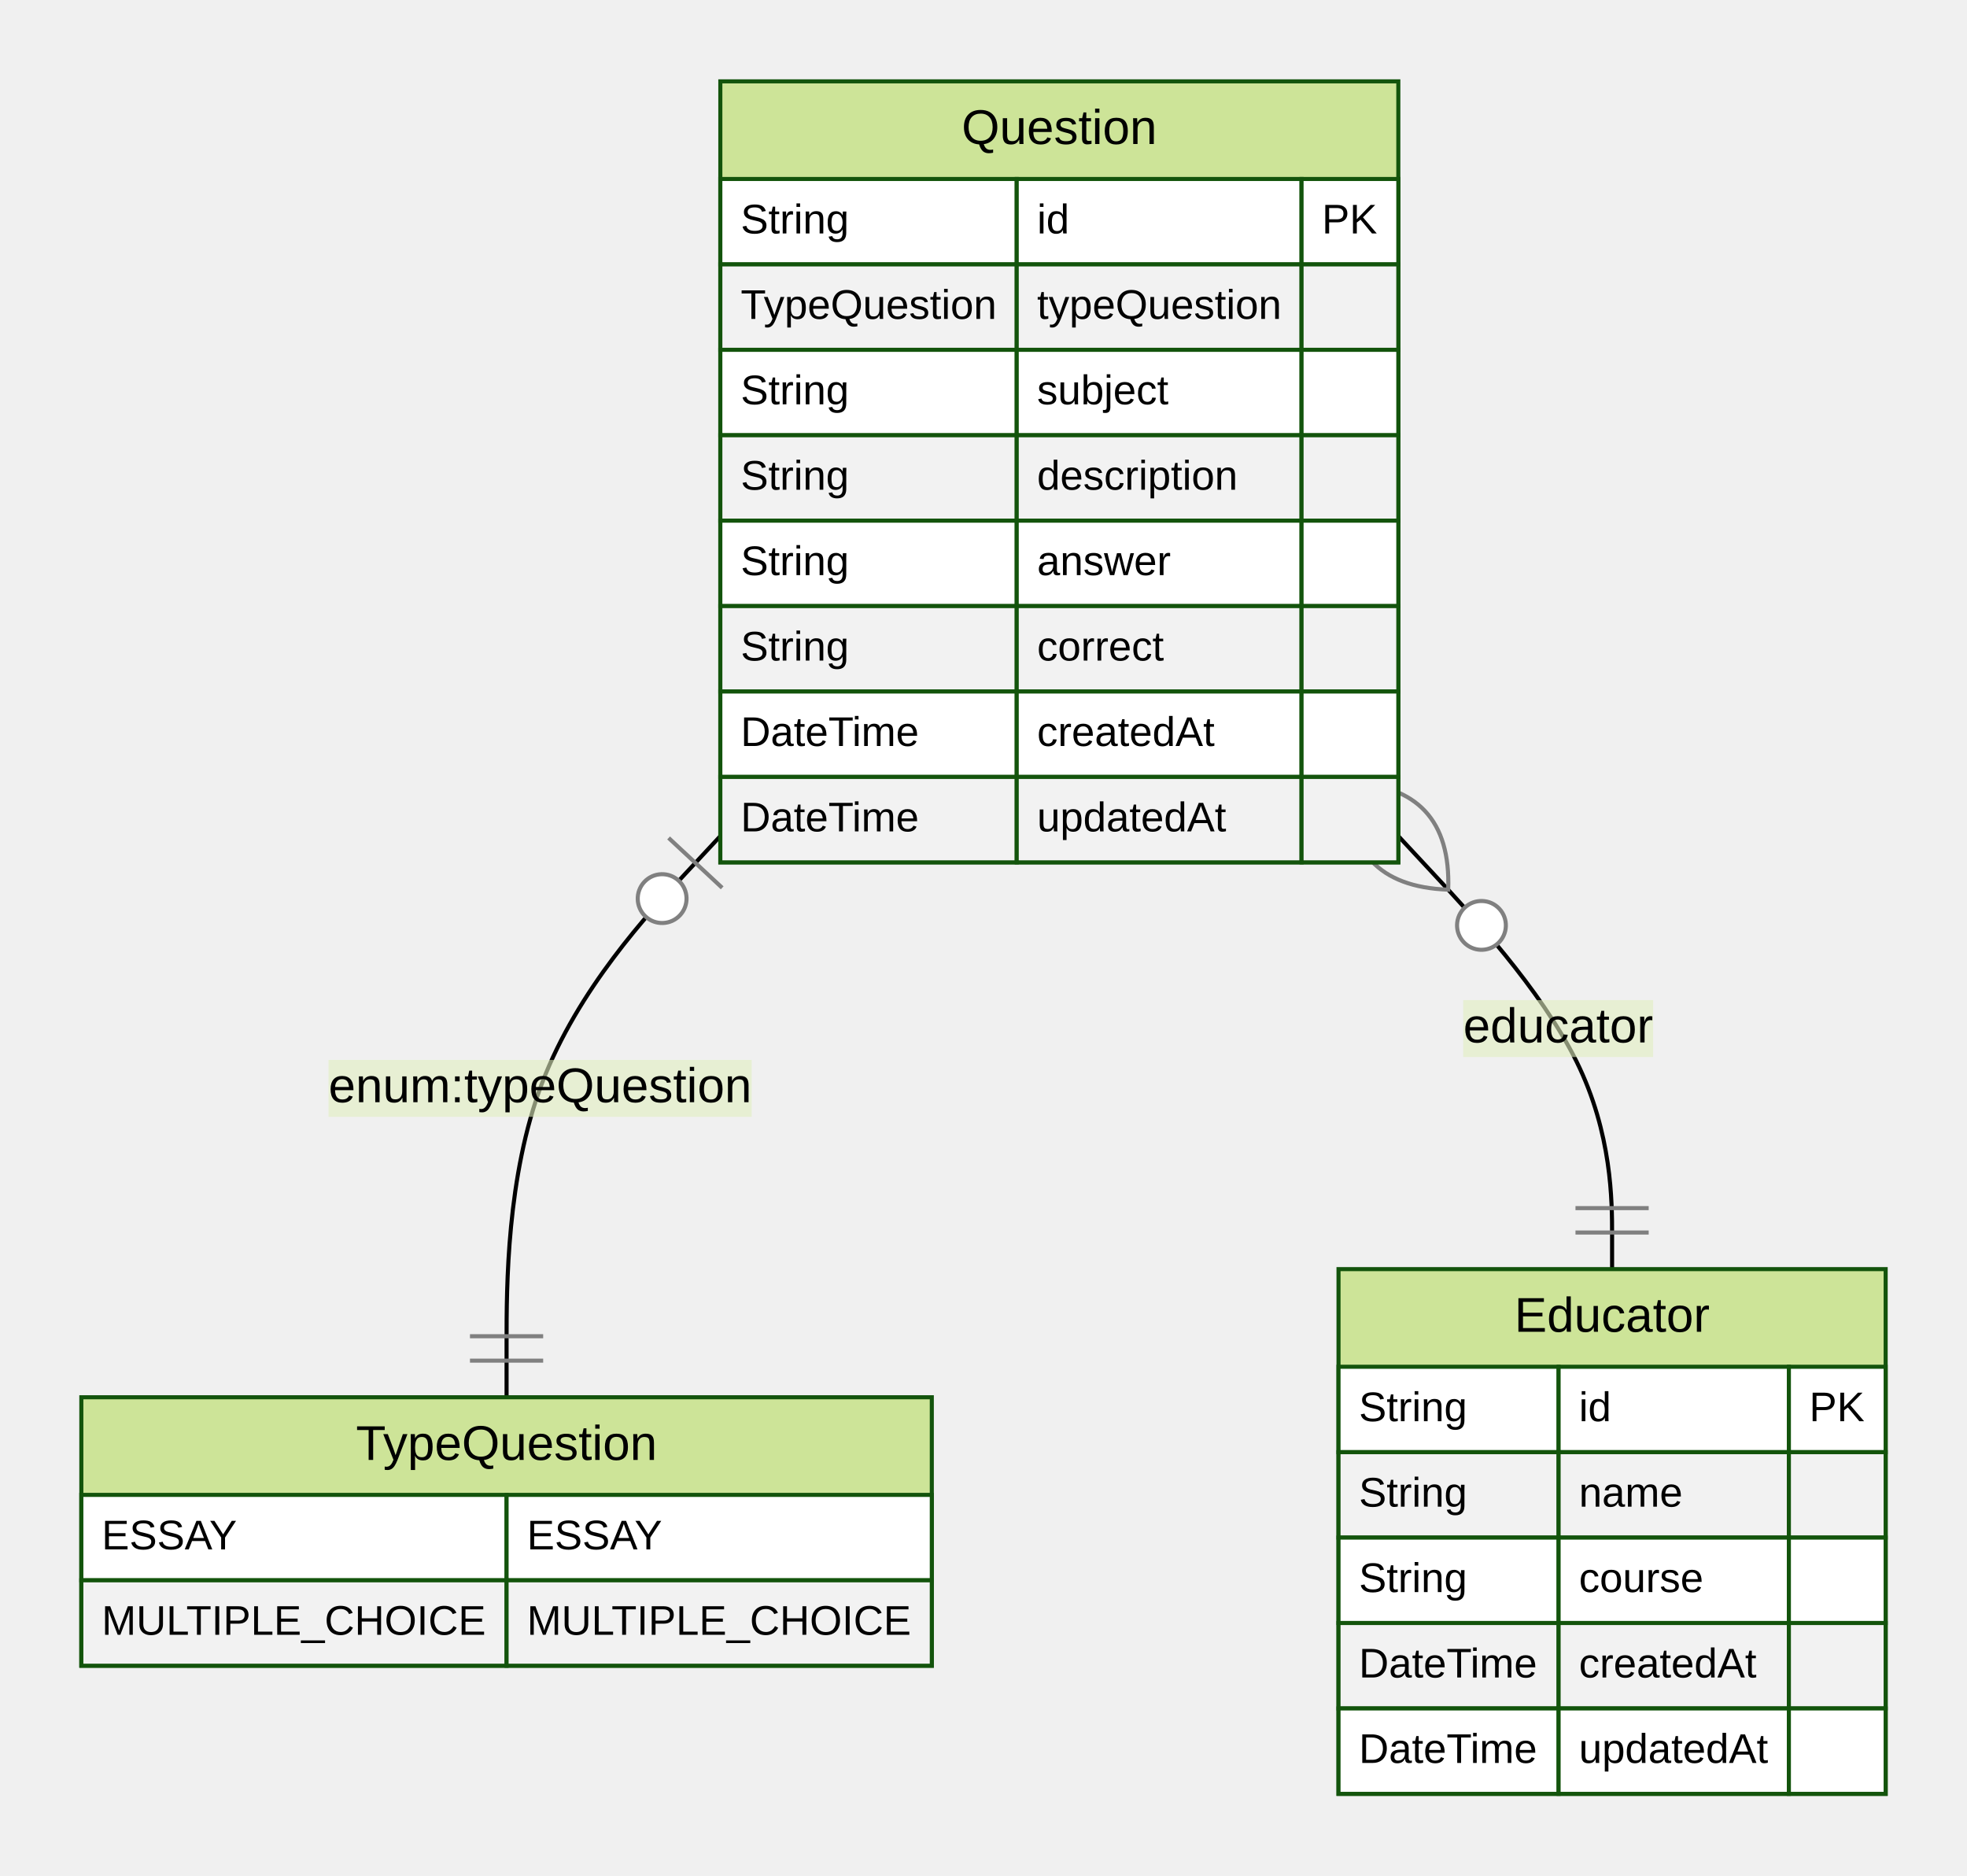
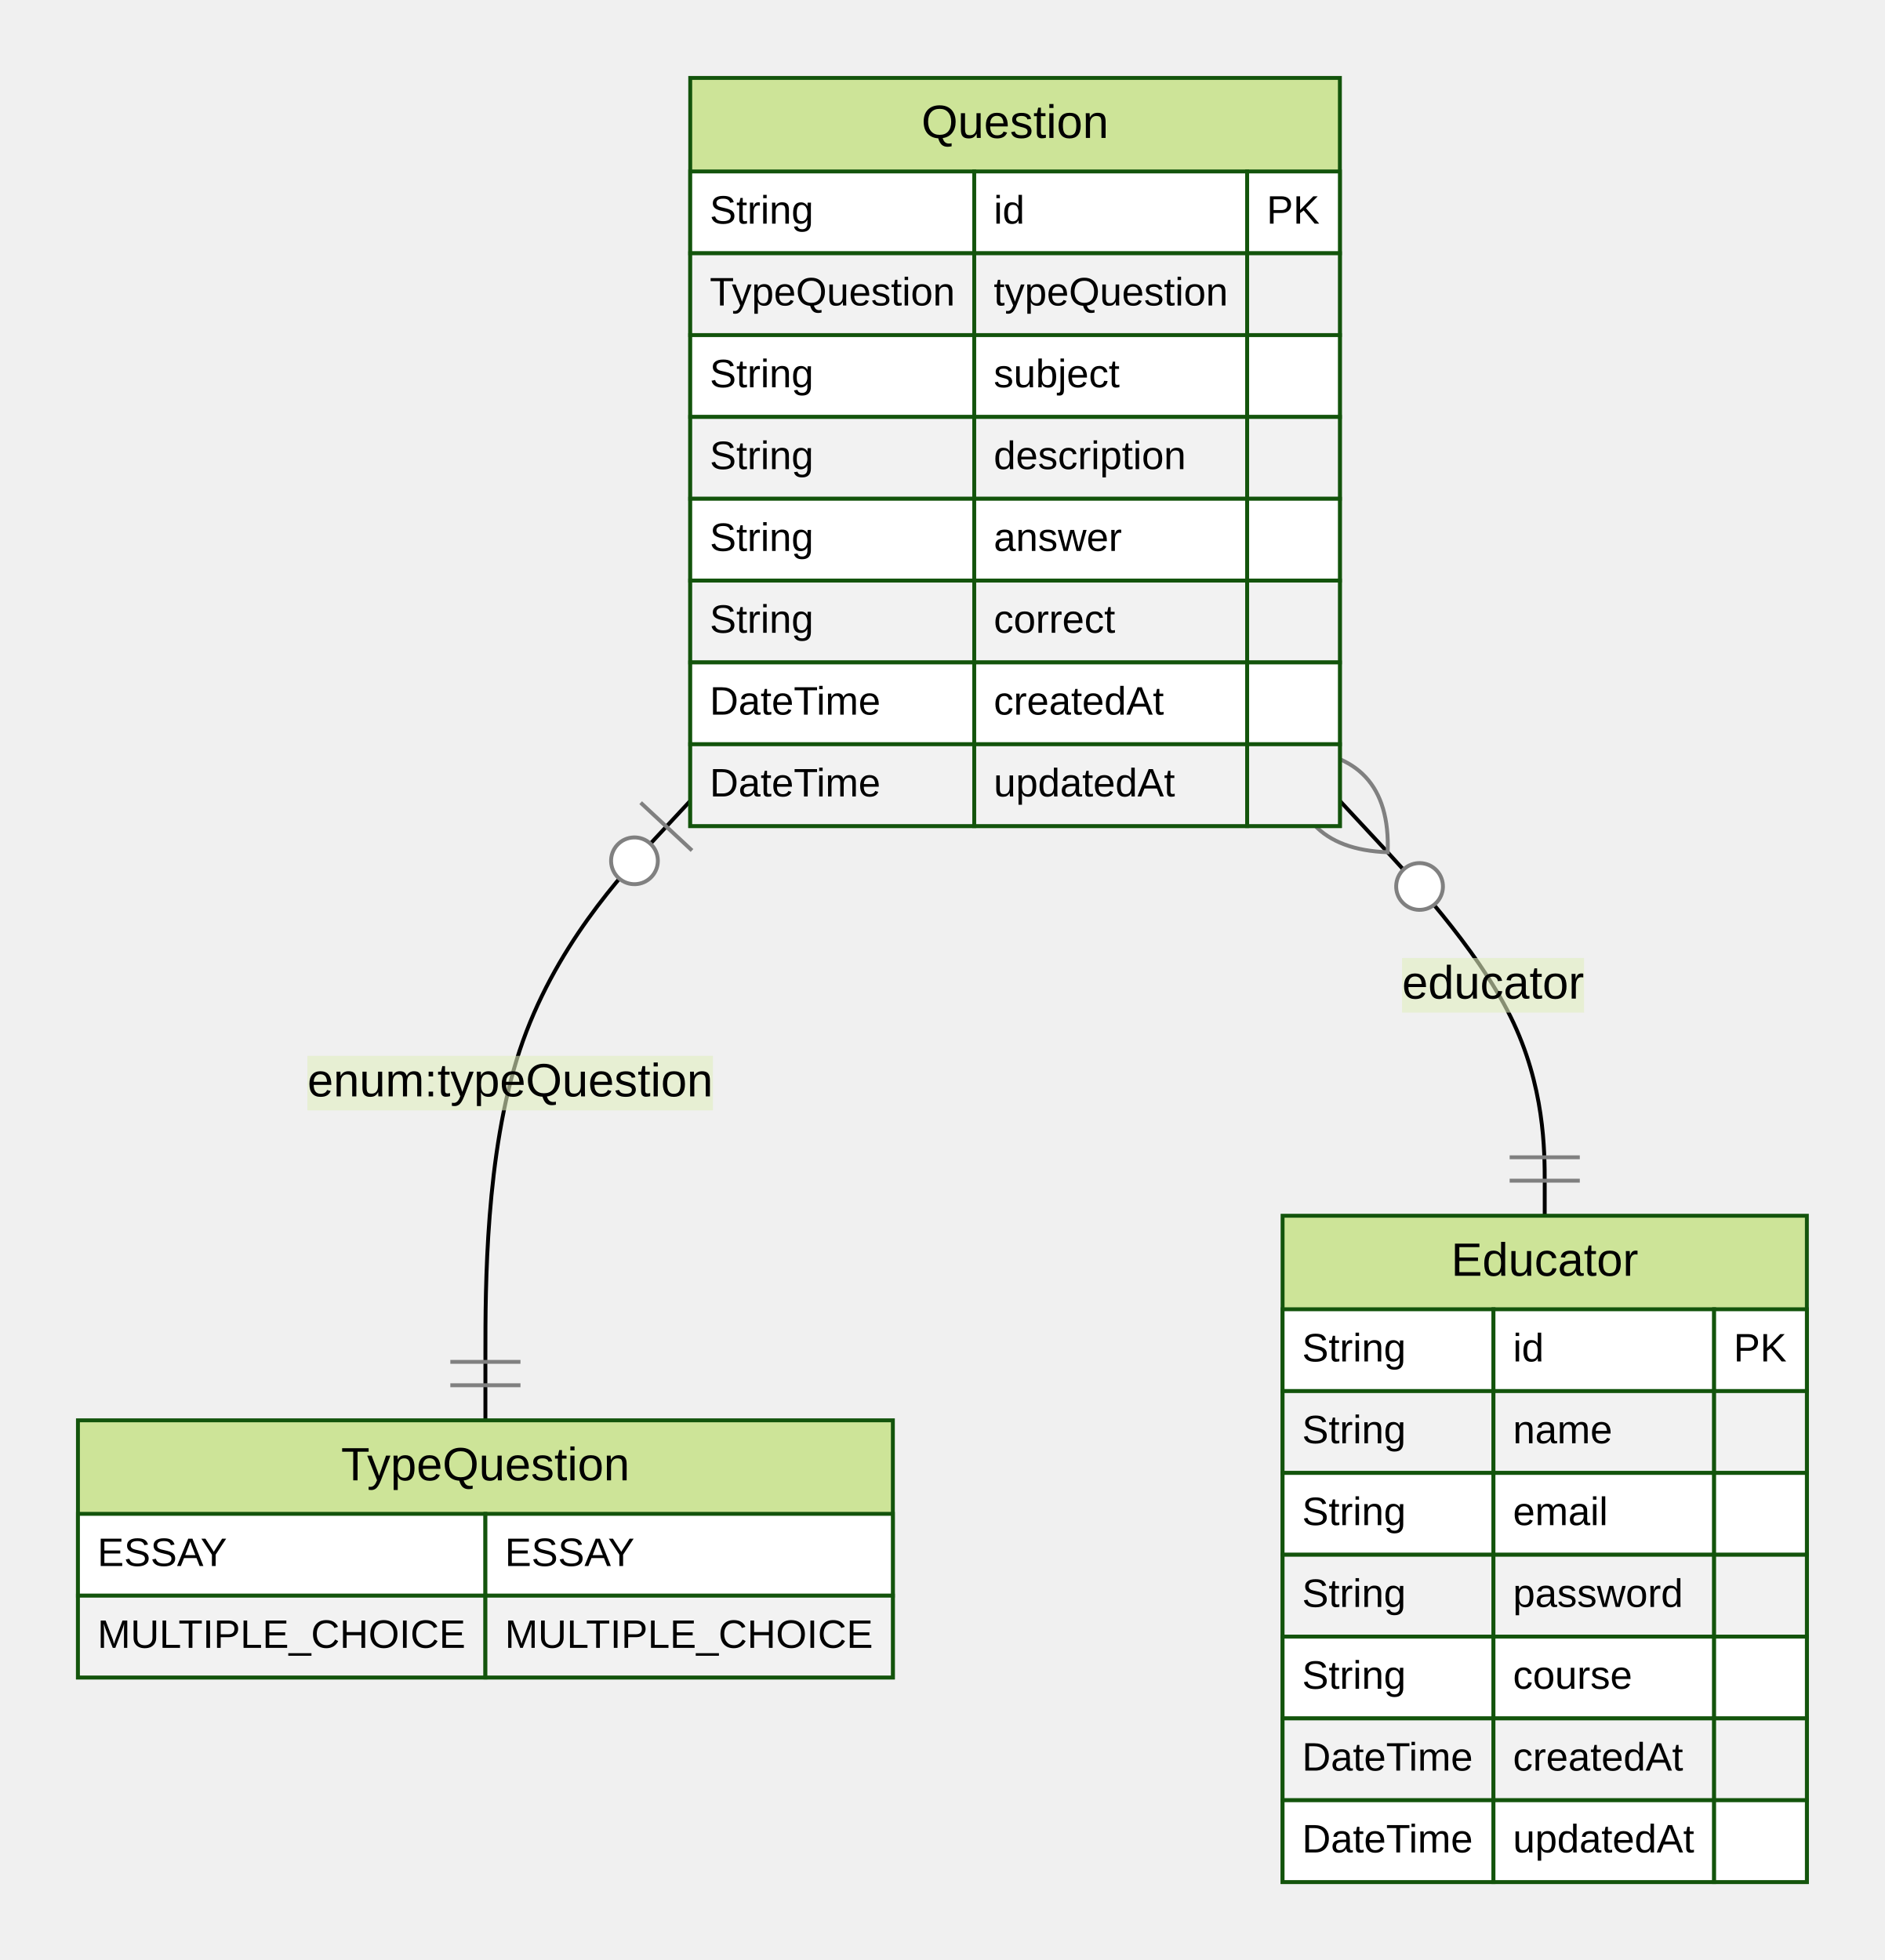
- <svg xmlns="http://www.w3.org/2000/svg" aria-labelledby="chart-title-mermaid-0 chart-desc-mermaid-0" role="img" viewBox="0 0 483.634 461" style="max-width: 483.634px; background-color: white;" width="100%" id="mermaid-0">
+ <svg xmlns="http://www.w3.org/2000/svg" aria-labelledby="chart-title-mermaid-0 chart-desc-mermaid-0" role="img" viewBox="0 0 483.634 503" style="max-width: 483.634px; background-color: white;" width="100%" id="mermaid-0">
  <style>#mermaid-0 {font-family:"trebuchet ms",verdana,arial,sans-serif;font-size:16px;fill:#000000;}#mermaid-0 .error-icon{fill:#552222;}#mermaid-0 .error-text{fill:#552222;stroke:#552222;}#mermaid-0 .edge-thickness-normal{stroke-width:2px;}#mermaid-0 .edge-thickness-thick{stroke-width:3.5px;}#mermaid-0 .edge-pattern-solid{stroke-dasharray:0;}#mermaid-0 .edge-pattern-dashed{stroke-dasharray:3;}#mermaid-0 .edge-pattern-dotted{stroke-dasharray:2;}#mermaid-0 .marker{fill:#000000;stroke:#000000;}#mermaid-0 .marker.cross{stroke:#000000;}#mermaid-0 svg{font-family:"trebuchet ms",verdana,arial,sans-serif;font-size:16px;}#mermaid-0 .entityBox{fill:#cde498;stroke:#13540c;}#mermaid-0 .attributeBoxOdd{fill:#ffffff;stroke:#13540c;}#mermaid-0 .attributeBoxEven{fill:#f2f2f2;stroke:#13540c;}#mermaid-0 .relationshipLabelBox{fill:hsl(78.158, 58.462%, 84.51%);opacity:0.7;background-color:hsl(78.158, 58.462%, 84.51%);}#mermaid-0 .relationshipLabelBox rect{opacity:0.5;}#mermaid-0 .relationshipLine{stroke:#000000;}#mermaid-0 :root{--mermaid-font-family:"trebuchet ms",verdana,arial,sans-serif;}</style>
  <g />
  <defs>
    <marker orient="auto" markerHeight="18" markerWidth="18" refY="9" refX="0" id="ONLY_ONE_START">
      <path d="M9,0 L9,18 M15,0 L15,18" fill="none" stroke="gray" />
    </marker>
  </defs>
  <defs>
    <marker orient="auto" markerHeight="18" markerWidth="18" refY="9" refX="18" id="ONLY_ONE_END">
      <path d="M3,0 L3,18 M9,0 L9,18" fill="none" stroke="gray" />
    </marker>
  </defs>
  <defs>
    <marker orient="auto" markerHeight="18" markerWidth="30" refY="9" refX="0" id="ZERO_OR_ONE_START">
      <circle r="6" cy="9" cx="21" fill="white" stroke="gray" />
      <path d="M9,0 L9,18" fill="none" stroke="gray" />
    </marker>
  </defs>
  <defs>
    <marker orient="auto" markerHeight="18" markerWidth="30" refY="9" refX="30" id="ZERO_OR_ONE_END">
      <circle r="6" cy="9" cx="9" fill="white" stroke="gray" />
      <path d="M21,0 L21,18" fill="none" stroke="gray" />
    </marker>
  </defs>
  <defs>
    <marker orient="auto" markerHeight="36" markerWidth="45" refY="18" refX="18" id="ONE_OR_MORE_START">
      <path d="M0,18 Q 18,0 36,18 Q 18,36 0,18 M42,9 L42,27" fill="none" stroke="gray" />
    </marker>
  </defs>
  <defs>
    <marker orient="auto" markerHeight="36" markerWidth="45" refY="18" refX="27" id="ONE_OR_MORE_END">
      <path d="M3,9 L3,27 M9,18 Q27,0 45,18 Q27,36 9,18" fill="none" stroke="gray" />
    </marker>
  </defs>
  <defs>
    <marker orient="auto" markerHeight="36" markerWidth="57" refY="18" refX="18" id="ZERO_OR_MORE_START">
      <circle r="6" cy="18" cx="48" fill="white" stroke="gray" />
      <path d="M0,18 Q18,0 36,18 Q18,36 0,18" fill="none" stroke="gray" />
    </marker>
  </defs>
  <defs>
    <marker orient="auto" markerHeight="36" markerWidth="57" refY="18" refX="39" id="ZERO_OR_MORE_END">
      <circle r="6" cy="18" cx="9" fill="white" stroke="gray" />
      <path d="M21,18 Q39,0 57,18 Q39,36 21,18" fill="none" stroke="gray" />
    </marker>
  </defs>
-   <path marker-start="url(#ZERO_OR_ONE_START)" marker-end="url(#ONLY_ONE_END)" fill="none" stroke="gray" d="M177.111,205.54L168.351,214.95C159.591,224.36,142.072,243.18,133.313,266.173C124.553,289.167,124.553,316.333,124.553,329.917L124.553,343.5" class="er relationshipLine" />
+   <path marker-start="url(#ZERO_OR_ONE_START)" marker-end="url(#ONLY_ONE_END)" fill="none" stroke="gray" d="M177.111,205.54L168.351,214.95C159.591,224.36,142.072,243.18,133.313,269.673C124.553,296.167,124.553,330.333,124.553,347.417L124.553,364.5" class="er relationshipLine" />
  <path marker-start="url(#ZERO_OR_MORE_START)" marker-end="url(#ONLY_ONE_END)" fill="none" stroke="gray" d="M343.812,205.54L352.572,214.95C361.331,224.36,378.851,243.18,387.61,260.923C396.37,278.667,396.37,295.333,396.37,303.667L396.37,312" class="er relationshipLine" />
-   <g transform="translate(20,343.5 )" id="TypeQuestion">
+   <g transform="translate(20,364.5 )" id="TypeQuestion">
    <rect height="66" width="209.106" y="0" x="0" stroke="gray" fill-opacity="100%" fill="honeydew" class="er entityBox" />
    <text transform="translate(104.5529,12)" style="font-family: &quot;trebuchet ms&quot;, verdana, arial, sans-serif;; font-size: 12px" text-anchor="middle" dominant-baseline="middle" y="0" x="0" id="entity-TypeQuestion" class="er entityLabel">TypeQuestion</text>
    <rect height="21" width="104.553" y="24" x="0" stroke="gray" fill-opacity="100%" fill="honeydew" class="er attributeBoxOdd" />
    <text transform="translate(5,34.5)" style="font-family: &quot;trebuchet ms&quot;, verdana, arial, sans-serif;; font-size: 10.2px" text-anchor="left" dominant-baseline="middle" y="0" x="0" id="entity-TypeQuestion-attr-1-type" class="er entityLabel">ESSAY</text>
    <rect height="21" width="104.553" y="24" x="104.553" stroke="gray" fill-opacity="100%" fill="honeydew" class="er attributeBoxOdd" />
    <text transform="translate(109.5529,34.5)" style="font-family: &quot;trebuchet ms&quot;, verdana, arial, sans-serif;; font-size: 10.2px" text-anchor="left" dominant-baseline="middle" y="0" x="0" id="entity-TypeQuestion-attr-1-name" class="er entityLabel">ESSAY</text>
    <rect height="21" width="104.553" y="45" x="0" stroke="gray" fill-opacity="100%" fill="honeydew" class="er attributeBoxEven" />
    <text transform="translate(5,55.5)" style="font-family: &quot;trebuchet ms&quot;, verdana, arial, sans-serif;; font-size: 10.2px" text-anchor="left" dominant-baseline="middle" y="0" x="0" id="entity-TypeQuestion-attr-2-type" class="er entityLabel">MULTIPLE_CHOICE</text>
    <rect height="21" width="104.553" y="45" x="104.553" stroke="gray" fill-opacity="100%" fill="honeydew" class="er attributeBoxEven" />
    <text transform="translate(109.5529,55.5)" style="font-family: &quot;trebuchet ms&quot;, verdana, arial, sans-serif;; font-size: 10.2px" text-anchor="left" dominant-baseline="middle" y="0" x="0" id="entity-TypeQuestion-attr-2-name" class="er entityLabel">MULTIPLE_CHOICE</text>
  </g>
  <g transform="translate(177.1108,20 )" id="Question">
    <rect height="192" width="166.701" y="0" x="0" stroke="gray" fill-opacity="100%" fill="honeydew" class="er entityBox" />
    <text transform="translate(83.35062,12)" style="font-family: &quot;trebuchet ms&quot;, verdana, arial, sans-serif;; font-size: 12px" text-anchor="middle" dominant-baseline="middle" y="0" x="0" id="entity-Question" class="er entityLabel">Question</text>
    <rect height="21" width="72.875" y="24" x="0" stroke="gray" fill-opacity="100%" fill="honeydew" class="er attributeBoxOdd" />
    <text transform="translate(5,34.5)" style="font-family: &quot;trebuchet ms&quot;, verdana, arial, sans-serif;; font-size: 10.2px" text-anchor="left" dominant-baseline="middle" y="0" x="0" id="entity-Question-attr-1-type" class="er entityLabel">String</text>
    <rect height="21" width="70.031" y="24" x="72.875" stroke="gray" fill-opacity="100%" fill="honeydew" class="er attributeBoxOdd" />
    <text transform="translate(77.875,34.5)" style="font-family: &quot;trebuchet ms&quot;, verdana, arial, sans-serif;; font-size: 10.2px" text-anchor="left" dominant-baseline="middle" y="0" x="0" id="entity-Question-attr-1-name" class="er entityLabel">id</text>
    <rect height="21" width="23.795" y="24" x="142.906" stroke="gray" fill-opacity="100%" fill="honeydew" class="er attributeBoxOdd" />
    <text transform="translate(147.9062,34.5)" style="font-family: &quot;trebuchet ms&quot;, verdana, arial, sans-serif;; font-size: 10.2px" text-anchor="left" dominant-baseline="middle" y="0" x="0" id="entity-Question-attr-1-key" class="er entityLabel">PK</text>
    <rect height="21" width="72.875" y="45" x="0" stroke="gray" fill-opacity="100%" fill="honeydew" class="er attributeBoxEven" />
    <text transform="translate(5,55.5)" style="font-family: &quot;trebuchet ms&quot;, verdana, arial, sans-serif;; font-size: 10.2px" text-anchor="left" dominant-baseline="middle" y="0" x="0" id="entity-Question-attr-2-type" class="er entityLabel">TypeQuestion</text>
    <rect height="21" width="70.031" y="45" x="72.875" stroke="gray" fill-opacity="100%" fill="honeydew" class="er attributeBoxEven" />
    <text transform="translate(77.875,55.5)" style="font-family: &quot;trebuchet ms&quot;, verdana, arial, sans-serif;; font-size: 10.2px" text-anchor="left" dominant-baseline="middle" y="0" x="0" id="entity-Question-attr-2-name" class="er entityLabel">typeQuestion</text>
    <rect height="21" width="23.795" y="45" x="142.906" stroke="gray" fill-opacity="100%" fill="honeydew" class="er attributeBoxEven" />
    <text transform="translate(147.9062,55.5)" style="font-family: &quot;trebuchet ms&quot;, verdana, arial, sans-serif;; font-size: 10.2px" text-anchor="left" dominant-baseline="middle" y="0" x="0" id="entity-Question-attr-2-key" class="er entityLabel" />
    <rect height="21" width="72.875" y="66" x="0" stroke="gray" fill-opacity="100%" fill="honeydew" class="er attributeBoxOdd" />
    <text transform="translate(5,76.5)" style="font-family: &quot;trebuchet ms&quot;, verdana, arial, sans-serif;; font-size: 10.2px" text-anchor="left" dominant-baseline="middle" y="0" x="0" id="entity-Question-attr-3-type" class="er entityLabel">String</text>
    <rect height="21" width="70.031" y="66" x="72.875" stroke="gray" fill-opacity="100%" fill="honeydew" class="er attributeBoxOdd" />
    <text transform="translate(77.875,76.5)" style="font-family: &quot;trebuchet ms&quot;, verdana, arial, sans-serif;; font-size: 10.2px" text-anchor="left" dominant-baseline="middle" y="0" x="0" id="entity-Question-attr-3-name" class="er entityLabel">subject</text>
    <rect height="21" width="23.795" y="66" x="142.906" stroke="gray" fill-opacity="100%" fill="honeydew" class="er attributeBoxOdd" />
    <text transform="translate(147.9062,76.5)" style="font-family: &quot;trebuchet ms&quot;, verdana, arial, sans-serif;; font-size: 10.2px" text-anchor="left" dominant-baseline="middle" y="0" x="0" id="entity-Question-attr-3-key" class="er entityLabel" />
    <rect height="21" width="72.875" y="87" x="0" stroke="gray" fill-opacity="100%" fill="honeydew" class="er attributeBoxEven" />
    <text transform="translate(5,97.5)" style="font-family: &quot;trebuchet ms&quot;, verdana, arial, sans-serif;; font-size: 10.2px" text-anchor="left" dominant-baseline="middle" y="0" x="0" id="entity-Question-attr-4-type" class="er entityLabel">String</text>
    <rect height="21" width="70.031" y="87" x="72.875" stroke="gray" fill-opacity="100%" fill="honeydew" class="er attributeBoxEven" />
    <text transform="translate(77.875,97.5)" style="font-family: &quot;trebuchet ms&quot;, verdana, arial, sans-serif;; font-size: 10.2px" text-anchor="left" dominant-baseline="middle" y="0" x="0" id="entity-Question-attr-4-name" class="er entityLabel">description</text>
    <rect height="21" width="23.795" y="87" x="142.906" stroke="gray" fill-opacity="100%" fill="honeydew" class="er attributeBoxEven" />
    <text transform="translate(147.9062,97.5)" style="font-family: &quot;trebuchet ms&quot;, verdana, arial, sans-serif;; font-size: 10.2px" text-anchor="left" dominant-baseline="middle" y="0" x="0" id="entity-Question-attr-4-key" class="er entityLabel" />
    <rect height="21" width="72.875" y="108" x="0" stroke="gray" fill-opacity="100%" fill="honeydew" class="er attributeBoxOdd" />
    <text transform="translate(5,118.5)" style="font-family: &quot;trebuchet ms&quot;, verdana, arial, sans-serif;; font-size: 10.2px" text-anchor="left" dominant-baseline="middle" y="0" x="0" id="entity-Question-attr-5-type" class="er entityLabel">String</text>
    <rect height="21" width="70.031" y="108" x="72.875" stroke="gray" fill-opacity="100%" fill="honeydew" class="er attributeBoxOdd" />
    <text transform="translate(77.875,118.5)" style="font-family: &quot;trebuchet ms&quot;, verdana, arial, sans-serif;; font-size: 10.2px" text-anchor="left" dominant-baseline="middle" y="0" x="0" id="entity-Question-attr-5-name" class="er entityLabel">answer</text>
    <rect height="21" width="23.795" y="108" x="142.906" stroke="gray" fill-opacity="100%" fill="honeydew" class="er attributeBoxOdd" />
    <text transform="translate(147.9062,118.5)" style="font-family: &quot;trebuchet ms&quot;, verdana, arial, sans-serif;; font-size: 10.2px" text-anchor="left" dominant-baseline="middle" y="0" x="0" id="entity-Question-attr-5-key" class="er entityLabel" />
    <rect height="21" width="72.875" y="129" x="0" stroke="gray" fill-opacity="100%" fill="honeydew" class="er attributeBoxEven" />
    <text transform="translate(5,139.5)" style="font-family: &quot;trebuchet ms&quot;, verdana, arial, sans-serif;; font-size: 10.2px" text-anchor="left" dominant-baseline="middle" y="0" x="0" id="entity-Question-attr-6-type" class="er entityLabel">String</text>
    <rect height="21" width="70.031" y="129" x="72.875" stroke="gray" fill-opacity="100%" fill="honeydew" class="er attributeBoxEven" />
    <text transform="translate(77.875,139.5)" style="font-family: &quot;trebuchet ms&quot;, verdana, arial, sans-serif;; font-size: 10.2px" text-anchor="left" dominant-baseline="middle" y="0" x="0" id="entity-Question-attr-6-name" class="er entityLabel">correct</text>
    <rect height="21" width="23.795" y="129" x="142.906" stroke="gray" fill-opacity="100%" fill="honeydew" class="er attributeBoxEven" />
    <text transform="translate(147.9062,139.5)" style="font-family: &quot;trebuchet ms&quot;, verdana, arial, sans-serif;; font-size: 10.2px" text-anchor="left" dominant-baseline="middle" y="0" x="0" id="entity-Question-attr-6-key" class="er entityLabel" />
    <rect height="21" width="72.875" y="150" x="0" stroke="gray" fill-opacity="100%" fill="honeydew" class="er attributeBoxOdd" />
    <text transform="translate(5,160.5)" style="font-family: &quot;trebuchet ms&quot;, verdana, arial, sans-serif;; font-size: 10.2px" text-anchor="left" dominant-baseline="middle" y="0" x="0" id="entity-Question-attr-7-type" class="er entityLabel">DateTime</text>
    <rect height="21" width="70.031" y="150" x="72.875" stroke="gray" fill-opacity="100%" fill="honeydew" class="er attributeBoxOdd" />
    <text transform="translate(77.875,160.5)" style="font-family: &quot;trebuchet ms&quot;, verdana, arial, sans-serif;; font-size: 10.2px" text-anchor="left" dominant-baseline="middle" y="0" x="0" id="entity-Question-attr-7-name" class="er entityLabel">createdAt</text>
    <rect height="21" width="23.795" y="150" x="142.906" stroke="gray" fill-opacity="100%" fill="honeydew" class="er attributeBoxOdd" />
    <text transform="translate(147.9062,160.5)" style="font-family: &quot;trebuchet ms&quot;, verdana, arial, sans-serif;; font-size: 10.2px" text-anchor="left" dominant-baseline="middle" y="0" x="0" id="entity-Question-attr-7-key" class="er entityLabel" />
    <rect height="21" width="72.875" y="171" x="0" stroke="gray" fill-opacity="100%" fill="honeydew" class="er attributeBoxEven" />
    <text transform="translate(5,181.5)" style="font-family: &quot;trebuchet ms&quot;, verdana, arial, sans-serif;; font-size: 10.2px" text-anchor="left" dominant-baseline="middle" y="0" x="0" id="entity-Question-attr-8-type" class="er entityLabel">DateTime</text>
    <rect height="21" width="70.031" y="171" x="72.875" stroke="gray" fill-opacity="100%" fill="honeydew" class="er attributeBoxEven" />
    <text transform="translate(77.875,181.5)" style="font-family: &quot;trebuchet ms&quot;, verdana, arial, sans-serif;; font-size: 10.2px" text-anchor="left" dominant-baseline="middle" y="0" x="0" id="entity-Question-attr-8-name" class="er entityLabel">updatedAt</text>
    <rect height="21" width="23.795" y="171" x="142.906" stroke="gray" fill-opacity="100%" fill="honeydew" class="er attributeBoxEven" />
    <text transform="translate(147.9062,181.5)" style="font-family: &quot;trebuchet ms&quot;, verdana, arial, sans-serif;; font-size: 10.2px" text-anchor="left" dominant-baseline="middle" y="0" x="0" id="entity-Question-attr-8-key" class="er entityLabel" />
  </g>
  <g transform="translate(329.1057,312 )" id="Educator">
-     <rect height="129" width="134.528" y="0" x="0" stroke="gray" fill-opacity="100%" fill="honeydew" class="er entityBox" />
+     <rect height="171" width="134.528" y="0" x="0" stroke="gray" fill-opacity="100%" fill="honeydew" class="er entityBox" />
    <text transform="translate(67.26416,12)" style="font-family: &quot;trebuchet ms&quot;, verdana, arial, sans-serif;; font-size: 12px" text-anchor="middle" dominant-baseline="middle" y="0" x="0" id="entity-Educator" class="er entityLabel">Educator</text>
    <rect height="21" width="54.113" y="24" x="0" stroke="gray" fill-opacity="100%" fill="honeydew" class="er attributeBoxOdd" />
    <text transform="translate(5,34.5)" style="font-family: &quot;trebuchet ms&quot;, verdana, arial, sans-serif;; font-size: 10.2px" text-anchor="left" dominant-baseline="middle" y="0" x="0" id="entity-Educator-attr-1-type" class="er entityLabel">String</text>
    <rect height="21" width="56.62" y="24" x="54.113" stroke="gray" fill-opacity="100%" fill="honeydew" class="er attributeBoxOdd" />
    <text transform="translate(59.11313,34.5)" style="font-family: &quot;trebuchet ms&quot;, verdana, arial, sans-serif;; font-size: 10.2px" text-anchor="left" dominant-baseline="middle" y="0" x="0" id="entity-Educator-attr-1-name" class="er entityLabel">id</text>
    <rect height="21" width="23.795" y="24" x="110.733" stroke="gray" fill-opacity="100%" fill="honeydew" class="er attributeBoxOdd" />
    <text transform="translate(115.7333,34.5)" style="font-family: &quot;trebuchet ms&quot;, verdana, arial, sans-serif;; font-size: 10.2px" text-anchor="left" dominant-baseline="middle" y="0" x="0" id="entity-Educator-attr-1-key" class="er entityLabel">PK</text>
    <rect height="21" width="54.113" y="45" x="0" stroke="gray" fill-opacity="100%" fill="honeydew" class="er attributeBoxEven" />
    <text transform="translate(5,55.5)" style="font-family: &quot;trebuchet ms&quot;, verdana, arial, sans-serif;; font-size: 10.2px" text-anchor="left" dominant-baseline="middle" y="0" x="0" id="entity-Educator-attr-2-type" class="er entityLabel">String</text>
    <rect height="21" width="56.62" y="45" x="54.113" stroke="gray" fill-opacity="100%" fill="honeydew" class="er attributeBoxEven" />
    <text transform="translate(59.11313,55.5)" style="font-family: &quot;trebuchet ms&quot;, verdana, arial, sans-serif;; font-size: 10.2px" text-anchor="left" dominant-baseline="middle" y="0" x="0" id="entity-Educator-attr-2-name" class="er entityLabel">name</text>
    <rect height="21" width="23.795" y="45" x="110.733" stroke="gray" fill-opacity="100%" fill="honeydew" class="er attributeBoxEven" />
    <text transform="translate(115.7333,55.5)" style="font-family: &quot;trebuchet ms&quot;, verdana, arial, sans-serif;; font-size: 10.2px" text-anchor="left" dominant-baseline="middle" y="0" x="0" id="entity-Educator-attr-2-key" class="er entityLabel" />
    <rect height="21" width="54.113" y="66" x="0" stroke="gray" fill-opacity="100%" fill="honeydew" class="er attributeBoxOdd" />
    <text transform="translate(5,76.5)" style="font-family: &quot;trebuchet ms&quot;, verdana, arial, sans-serif;; font-size: 10.2px" text-anchor="left" dominant-baseline="middle" y="0" x="0" id="entity-Educator-attr-3-type" class="er entityLabel">String</text>
    <rect height="21" width="56.62" y="66" x="54.113" stroke="gray" fill-opacity="100%" fill="honeydew" class="er attributeBoxOdd" />
-     <text transform="translate(59.11313,76.5)" style="font-family: &quot;trebuchet ms&quot;, verdana, arial, sans-serif;; font-size: 10.2px" text-anchor="left" dominant-baseline="middle" y="0" x="0" id="entity-Educator-attr-3-name" class="er entityLabel">course</text>
+     <text transform="translate(59.11313,76.5)" style="font-family: &quot;trebuchet ms&quot;, verdana, arial, sans-serif;; font-size: 10.2px" text-anchor="left" dominant-baseline="middle" y="0" x="0" id="entity-Educator-attr-3-name" class="er entityLabel">email</text>
    <rect height="21" width="23.795" y="66" x="110.733" stroke="gray" fill-opacity="100%" fill="honeydew" class="er attributeBoxOdd" />
    <text transform="translate(115.7333,76.5)" style="font-family: &quot;trebuchet ms&quot;, verdana, arial, sans-serif;; font-size: 10.2px" text-anchor="left" dominant-baseline="middle" y="0" x="0" id="entity-Educator-attr-3-key" class="er entityLabel" />
    <rect height="21" width="54.113" y="87" x="0" stroke="gray" fill-opacity="100%" fill="honeydew" class="er attributeBoxEven" />
-     <text transform="translate(5,97.5)" style="font-family: &quot;trebuchet ms&quot;, verdana, arial, sans-serif;; font-size: 10.2px" text-anchor="left" dominant-baseline="middle" y="0" x="0" id="entity-Educator-attr-4-type" class="er entityLabel">DateTime</text>
+     <text transform="translate(5,97.5)" style="font-family: &quot;trebuchet ms&quot;, verdana, arial, sans-serif;; font-size: 10.2px" text-anchor="left" dominant-baseline="middle" y="0" x="0" id="entity-Educator-attr-4-type" class="er entityLabel">String</text>
    <rect height="21" width="56.62" y="87" x="54.113" stroke="gray" fill-opacity="100%" fill="honeydew" class="er attributeBoxEven" />
-     <text transform="translate(59.11313,97.5)" style="font-family: &quot;trebuchet ms&quot;, verdana, arial, sans-serif;; font-size: 10.2px" text-anchor="left" dominant-baseline="middle" y="0" x="0" id="entity-Educator-attr-4-name" class="er entityLabel">createdAt</text>
+     <text transform="translate(59.11313,97.5)" style="font-family: &quot;trebuchet ms&quot;, verdana, arial, sans-serif;; font-size: 10.2px" text-anchor="left" dominant-baseline="middle" y="0" x="0" id="entity-Educator-attr-4-name" class="er entityLabel">password</text>
    <rect height="21" width="23.795" y="87" x="110.733" stroke="gray" fill-opacity="100%" fill="honeydew" class="er attributeBoxEven" />
    <text transform="translate(115.7333,97.5)" style="font-family: &quot;trebuchet ms&quot;, verdana, arial, sans-serif;; font-size: 10.2px" text-anchor="left" dominant-baseline="middle" y="0" x="0" id="entity-Educator-attr-4-key" class="er entityLabel" />
    <rect height="21" width="54.113" y="108" x="0" stroke="gray" fill-opacity="100%" fill="honeydew" class="er attributeBoxOdd" />
-     <text transform="translate(5,118.5)" style="font-family: &quot;trebuchet ms&quot;, verdana, arial, sans-serif;; font-size: 10.2px" text-anchor="left" dominant-baseline="middle" y="0" x="0" id="entity-Educator-attr-5-type" class="er entityLabel">DateTime</text>
+     <text transform="translate(5,118.5)" style="font-family: &quot;trebuchet ms&quot;, verdana, arial, sans-serif;; font-size: 10.2px" text-anchor="left" dominant-baseline="middle" y="0" x="0" id="entity-Educator-attr-5-type" class="er entityLabel">String</text>
    <rect height="21" width="56.62" y="108" x="54.113" stroke="gray" fill-opacity="100%" fill="honeydew" class="er attributeBoxOdd" />
-     <text transform="translate(59.11313,118.5)" style="font-family: &quot;trebuchet ms&quot;, verdana, arial, sans-serif;; font-size: 10.2px" text-anchor="left" dominant-baseline="middle" y="0" x="0" id="entity-Educator-attr-5-name" class="er entityLabel">updatedAt</text>
+     <text transform="translate(59.11313,118.5)" style="font-family: &quot;trebuchet ms&quot;, verdana, arial, sans-serif;; font-size: 10.2px" text-anchor="left" dominant-baseline="middle" y="0" x="0" id="entity-Educator-attr-5-name" class="er entityLabel">course</text>
    <rect height="21" width="23.795" y="108" x="110.733" stroke="gray" fill-opacity="100%" fill="honeydew" class="er attributeBoxOdd" />
    <text transform="translate(115.7333,118.5)" style="font-family: &quot;trebuchet ms&quot;, verdana, arial, sans-serif;; font-size: 10.2px" text-anchor="left" dominant-baseline="middle" y="0" x="0" id="entity-Educator-attr-5-key" class="er entityLabel" />
+     <rect height="21" width="54.113" y="129" x="0" stroke="gray" fill-opacity="100%" fill="honeydew" class="er attributeBoxEven" />
+     <text transform="translate(5,139.5)" style="font-family: &quot;trebuchet ms&quot;, verdana, arial, sans-serif;; font-size: 10.2px" text-anchor="left" dominant-baseline="middle" y="0" x="0" id="entity-Educator-attr-6-type" class="er entityLabel">DateTime</text>
+     <rect height="21" width="56.62" y="129" x="54.113" stroke="gray" fill-opacity="100%" fill="honeydew" class="er attributeBoxEven" />
+     <text transform="translate(59.11313,139.5)" style="font-family: &quot;trebuchet ms&quot;, verdana, arial, sans-serif;; font-size: 10.2px" text-anchor="left" dominant-baseline="middle" y="0" x="0" id="entity-Educator-attr-6-name" class="er entityLabel">createdAt</text>
+     <rect height="21" width="23.795" y="129" x="110.733" stroke="gray" fill-opacity="100%" fill="honeydew" class="er attributeBoxEven" />
+     <text transform="translate(115.7333,139.5)" style="font-family: &quot;trebuchet ms&quot;, verdana, arial, sans-serif;; font-size: 10.2px" text-anchor="left" dominant-baseline="middle" y="0" x="0" id="entity-Educator-attr-6-key" class="er entityLabel" />
+     <rect height="21" width="54.113" y="150" x="0" stroke="gray" fill-opacity="100%" fill="honeydew" class="er attributeBoxOdd" />
+     <text transform="translate(5,160.5)" style="font-family: &quot;trebuchet ms&quot;, verdana, arial, sans-serif;; font-size: 10.2px" text-anchor="left" dominant-baseline="middle" y="0" x="0" id="entity-Educator-attr-7-type" class="er entityLabel">DateTime</text>
+     <rect height="21" width="56.62" y="150" x="54.113" stroke="gray" fill-opacity="100%" fill="honeydew" class="er attributeBoxOdd" />
+     <text transform="translate(59.11313,160.5)" style="font-family: &quot;trebuchet ms&quot;, verdana, arial, sans-serif;; font-size: 10.2px" text-anchor="left" dominant-baseline="middle" y="0" x="0" id="entity-Educator-attr-7-name" class="er entityLabel">updatedAt</text>
+     <rect height="21" width="23.795" y="150" x="110.733" stroke="gray" fill-opacity="100%" fill="honeydew" class="er attributeBoxOdd" />
+     <text transform="translate(115.7333,160.5)" style="font-family: &quot;trebuchet ms&quot;, verdana, arial, sans-serif;; font-size: 10.2px" text-anchor="left" dominant-baseline="middle" y="0" x="0" id="entity-Educator-attr-7-key" class="er entityLabel" />
  </g>
-   <rect fill-opacity="85%" fill="white" height="14" width="104.062" y="260.565" x="80.763" class="er relationshipLabelBox" />
-   <text style="font-family: &quot;trebuchet ms&quot;, verdana, arial, sans-serif;; font-size: 12px" dominant-baseline="middle" text-anchor="middle" y="267.565" x="132.795" id="rel1" class="er relationshipLabel">enum:typeQuestion</text>
+   <rect fill-opacity="85%" fill="white" height="14" width="104.062" y="270.961" x="78.873" class="er relationshipLabelBox" />
+   <text style="font-family: &quot;trebuchet ms&quot;, verdana, arial, sans-serif;; font-size: 12px" dominant-baseline="middle" text-anchor="middle" y="277.961" x="130.905" id="rel1" class="er relationshipLabel">enum:typeQuestion</text>
  <rect fill-opacity="85%" fill="white" height="14" width="46.703" y="245.864" x="359.762" class="er relationshipLabelBox" />
  <text style="font-family: &quot;trebuchet ms&quot;, verdana, arial, sans-serif;; font-size: 12px" dominant-baseline="middle" text-anchor="middle" y="252.864" x="383.113" id="rel2" class="er relationshipLabel">educator</text>
</svg>
